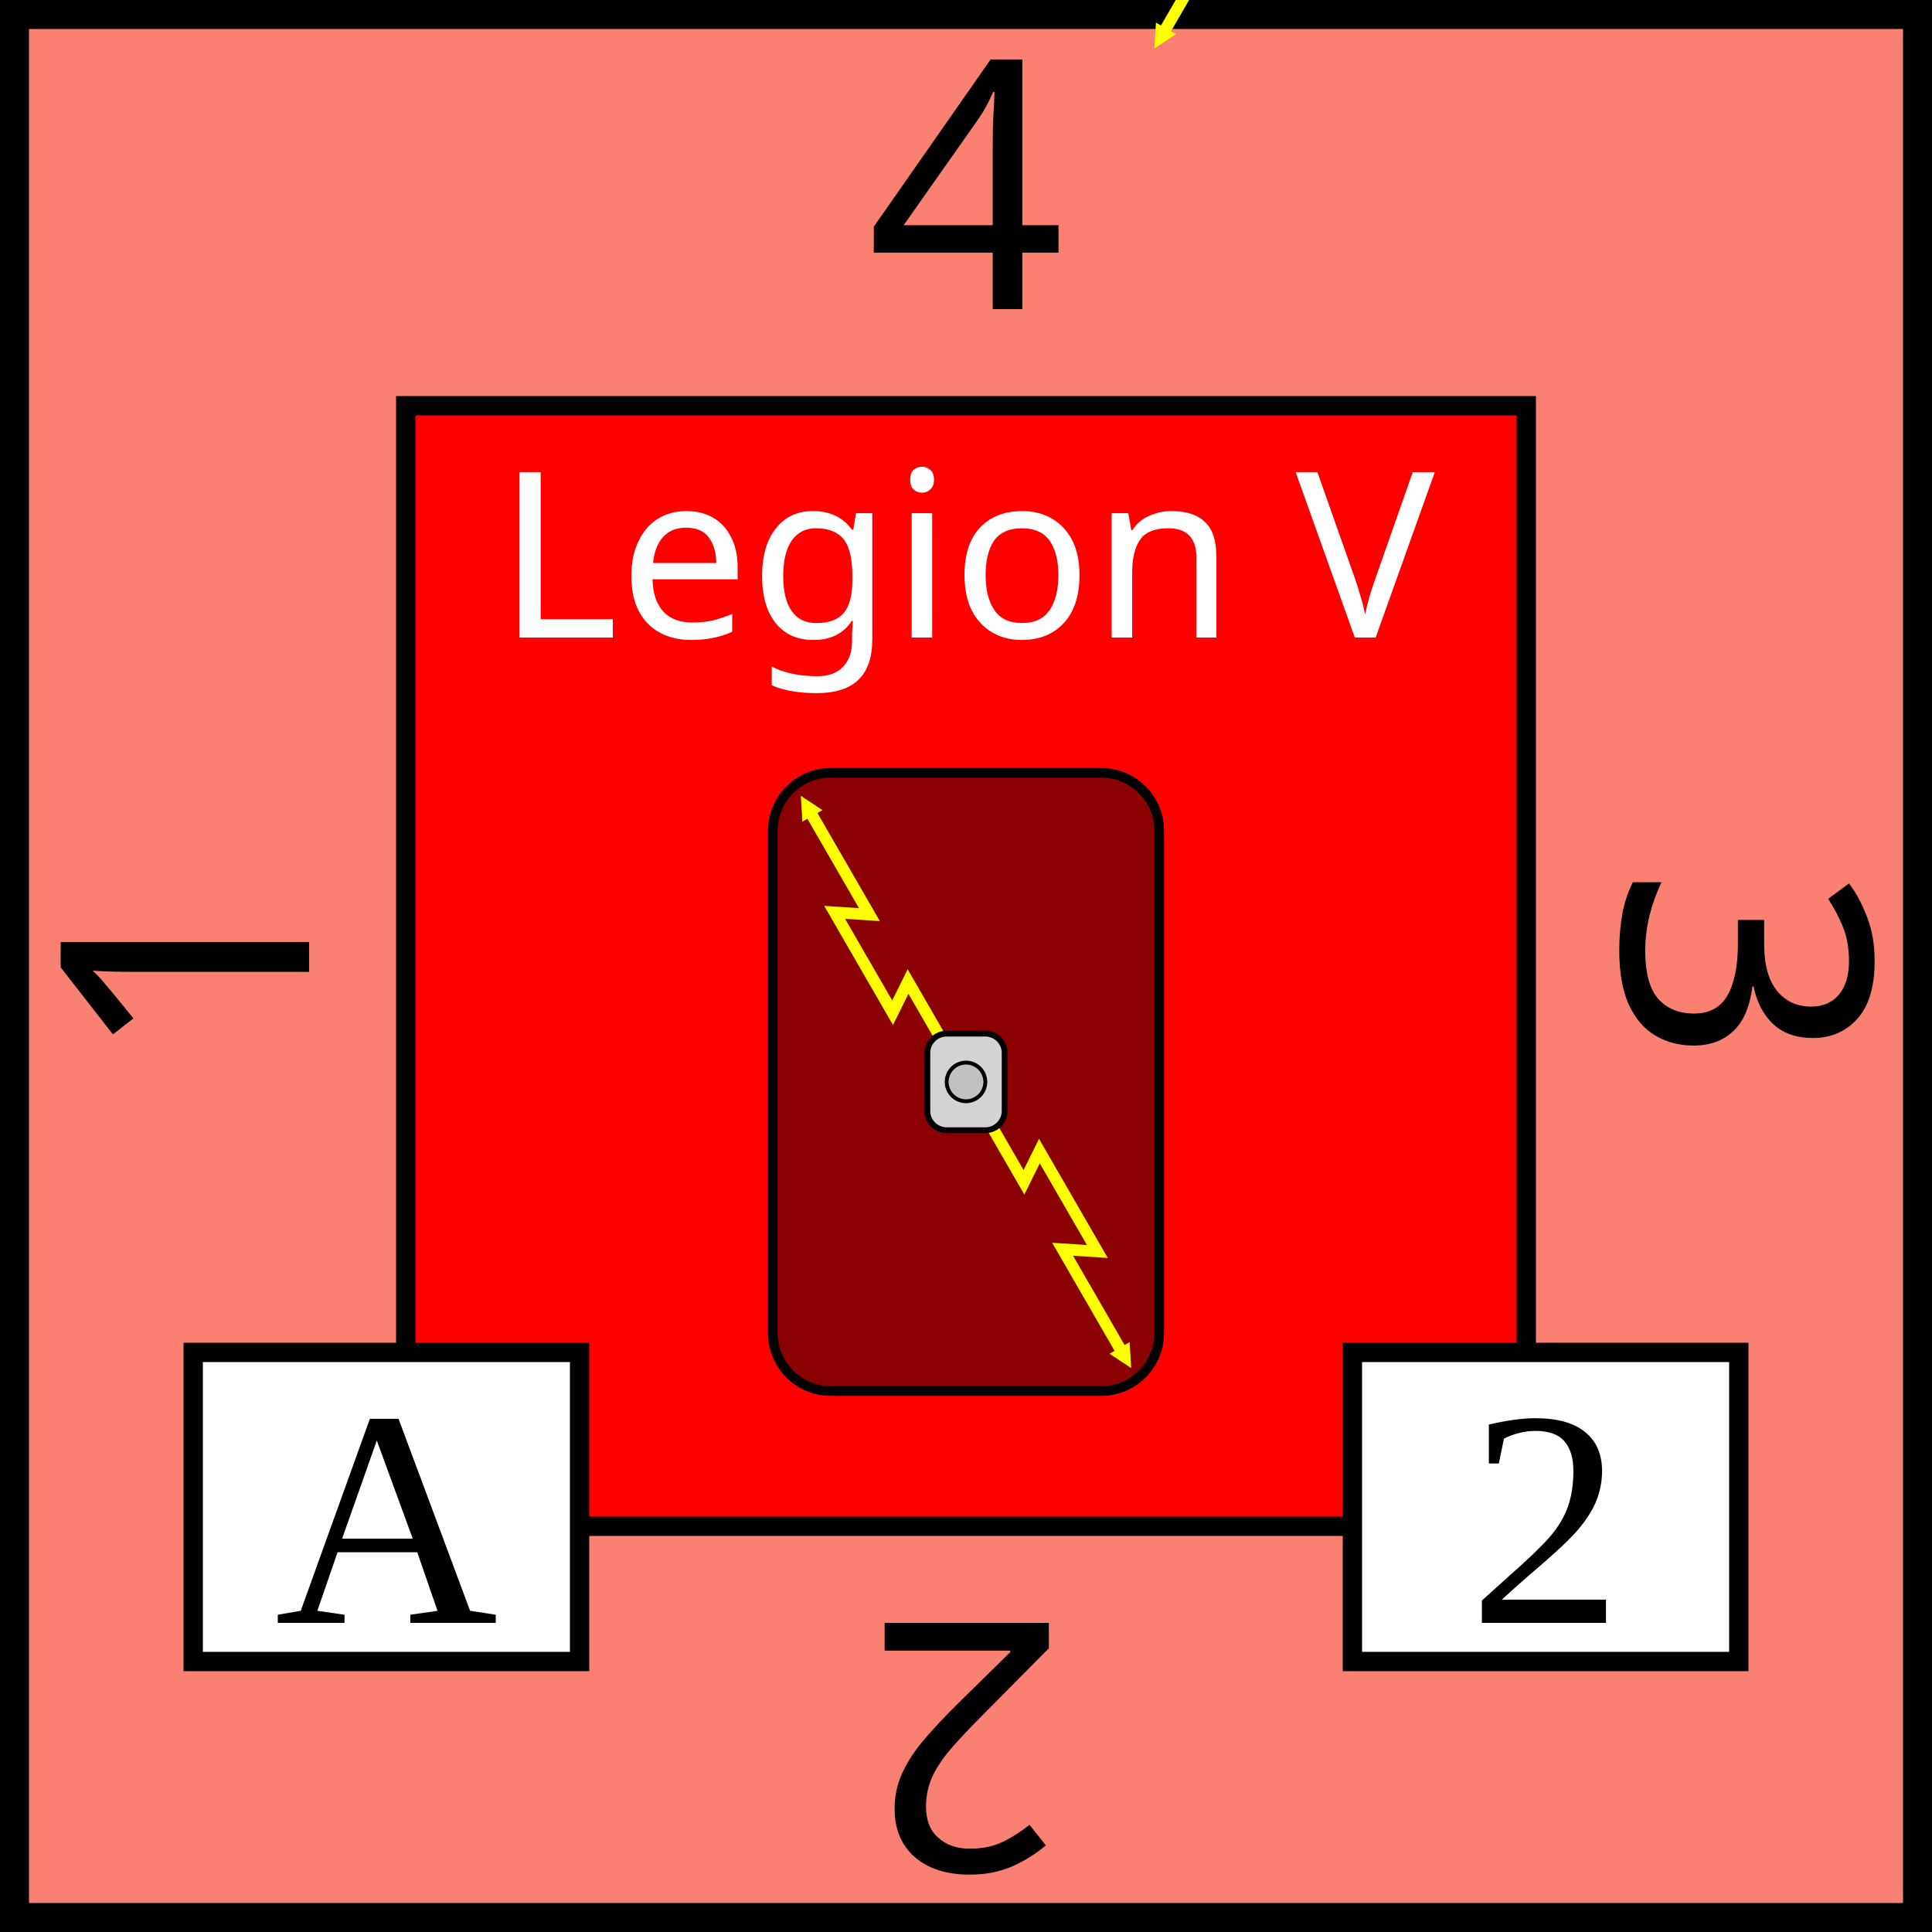
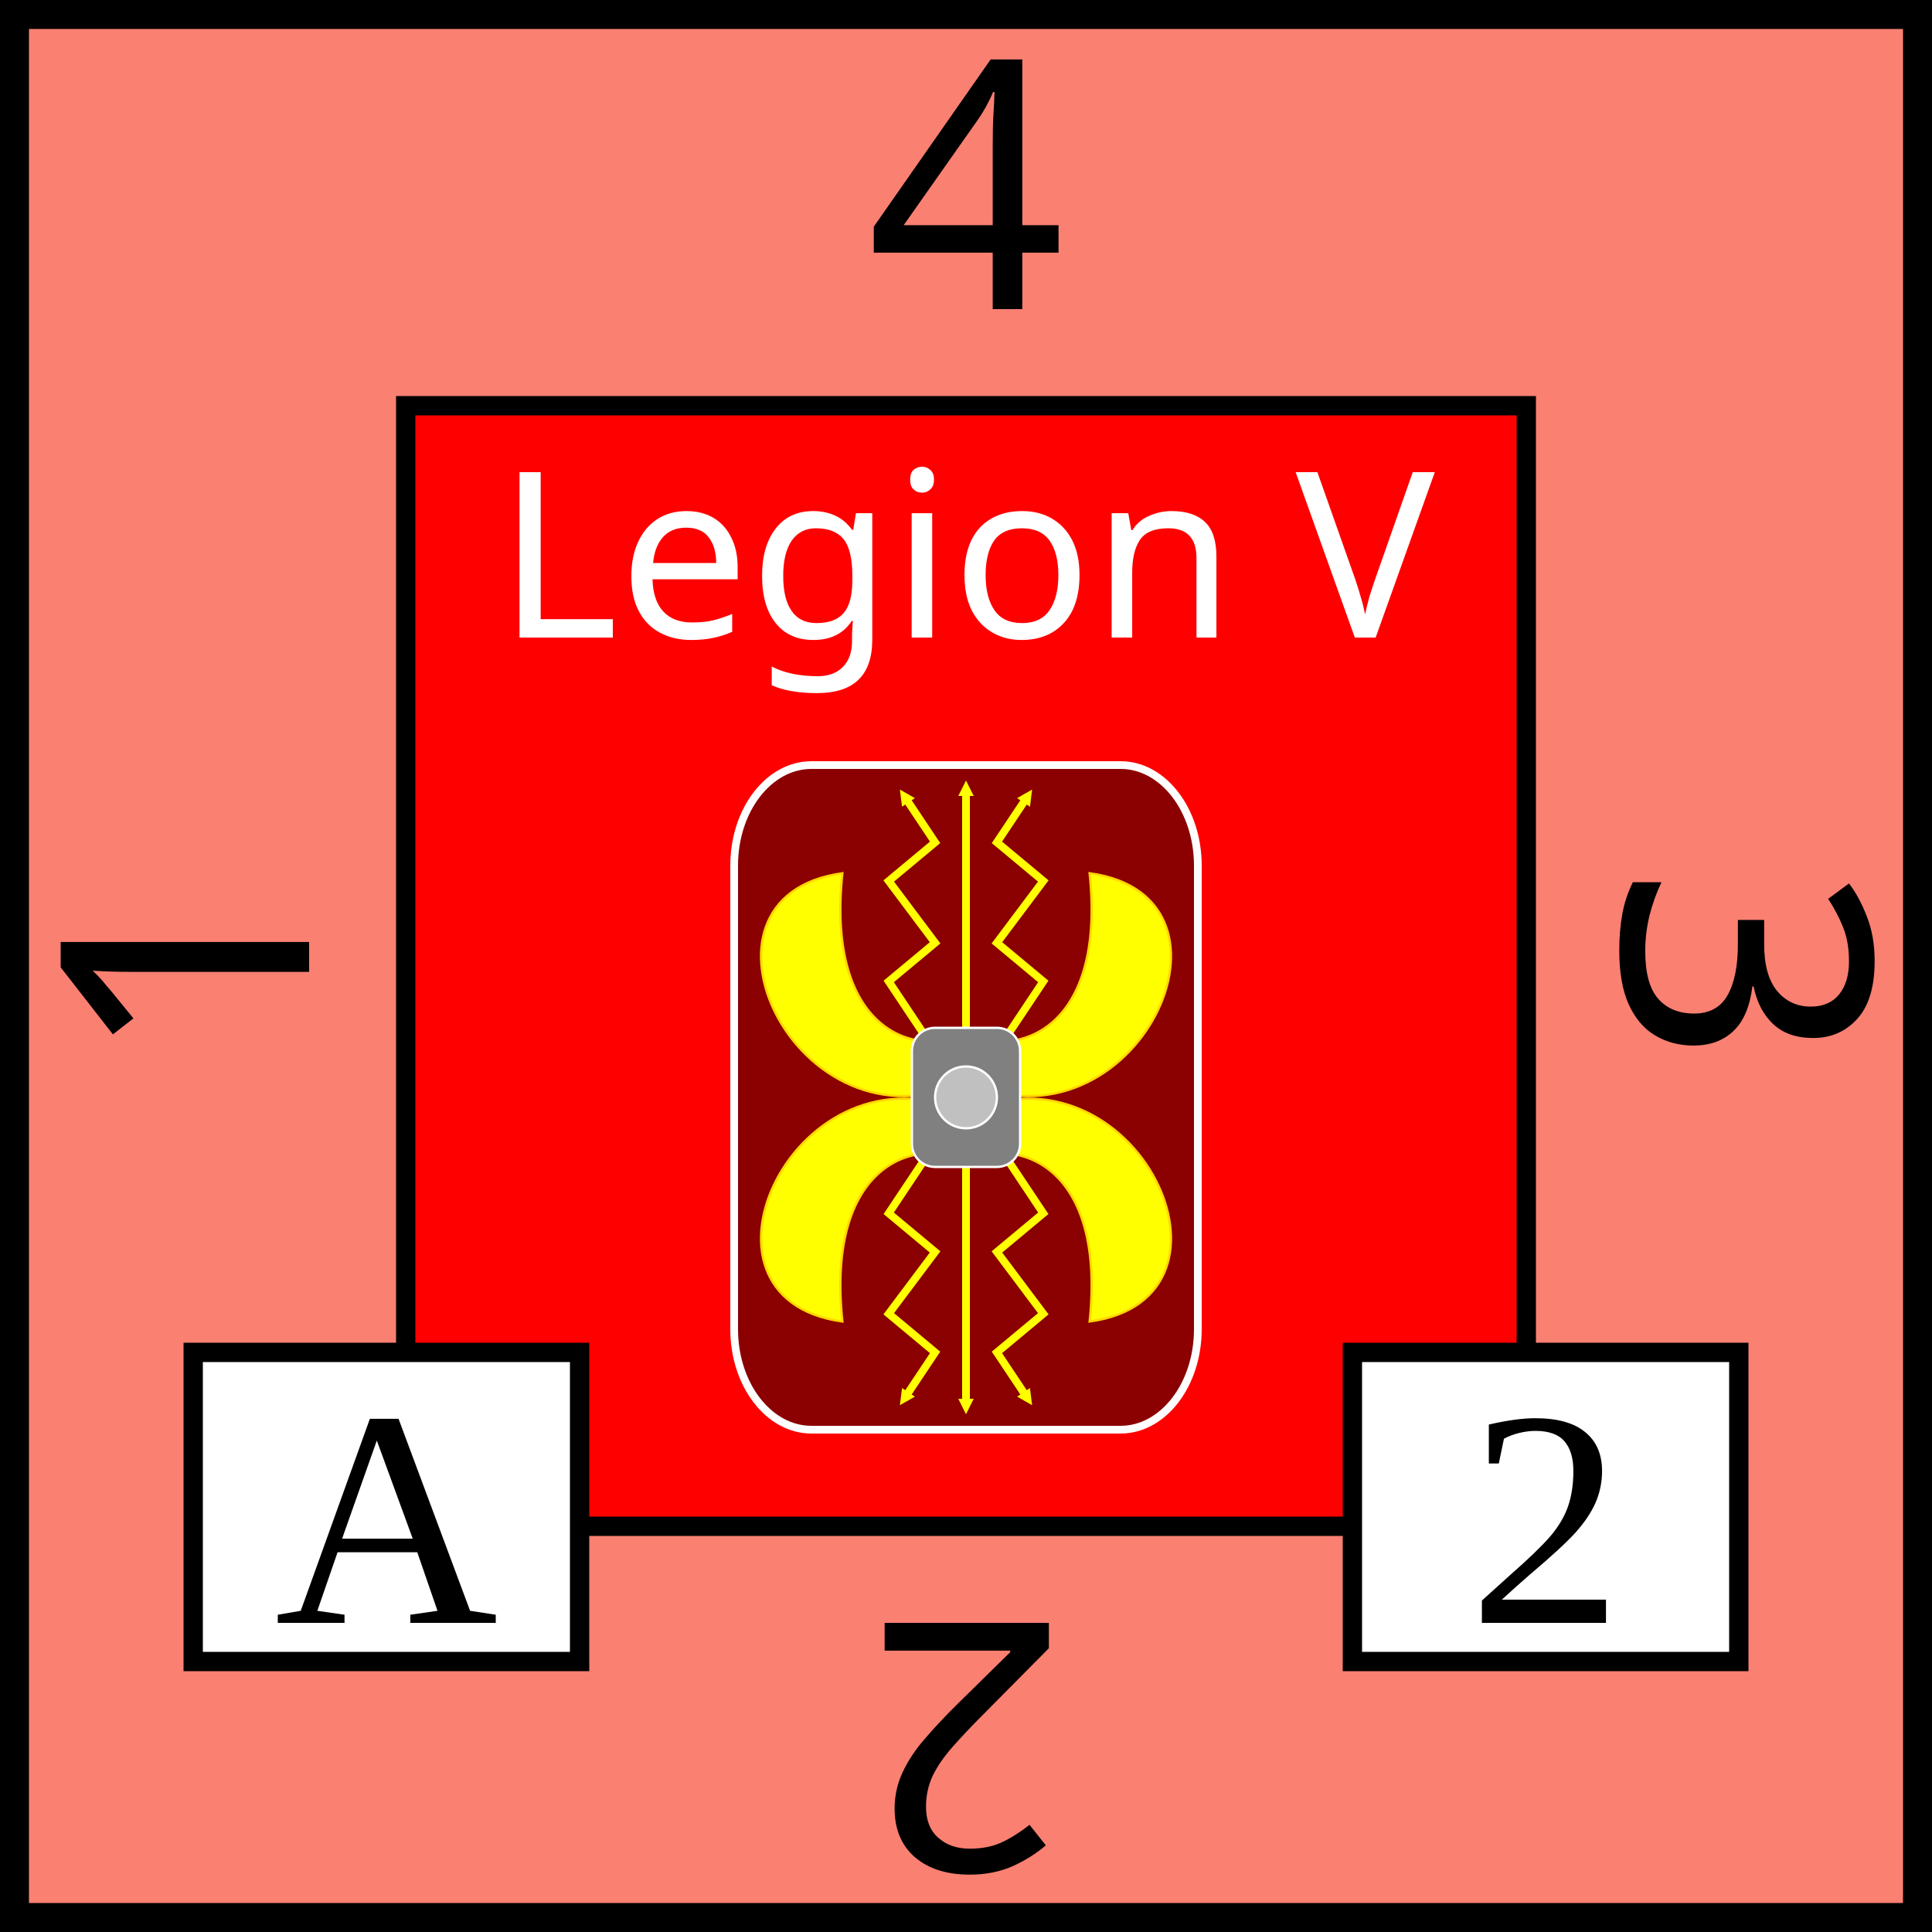
<svg xmlns="http://www.w3.org/2000/svg" viewBox="0 0 100 100" width="100" height="100">
  <defs>
    <marker id="arrow" viewBox="0 0 10 10" refX="5" refY="5" markerWidth="2" markerHeight="2" orient="auto-start-reverse" fill="yellow">
      <path d="M 0 0 L 10 5 L 0 10 z" />
    </marker>
  </defs>
  <rect id="background" fill="salmon" height="100" width="100" stroke="black" stroke-width="3" />
  <g id="legion" text-anchor="middle" font-size="12" font-family="Papyrus">
    <rect x="21" y="21" width="58" height="58" fill="red" stroke="black" />
    <text id="unit_name" x="50" y="33" fill="white">Legion V</text>
-     <g id="shield">
-       <rect id="shield_background" x="40" y="40" width="20" height="32" rx="3" ry="3" fill="darkred" stroke="black" stroke-width="0.5" />
-       <g id="lightning" stroke="yellow" stroke-width="0.6" marker-end="url(#arrow)">
-         <polyline id="bolt" points="50,56 50,50 48.5,51 48.5,45 50,46 50,39.5" fill="none" transform="rotate(30,0,6) scale(-1,1)" transform-origin="center" />
-         <polyline id="bolt" points="50,56 50,50 48.5,51 48.5,45 50,46 50,39.5" fill="none" transform="rotate(150,50,56)" />
-         <polyline id="bolt" points="50,56 50,50 48.5,51 48.5,45 50,46 50,39.5" fill="none" transform="rotate(210,0,6) scale(-1,1)" transform-origin="center" />
-         <polyline id="bolt" points="50,56 50,50 48.5,51 48.5,45 50,46 50,39.5" fill="none" transform="rotate(330,50,56)" />
-       </g>
-       <rect x="48" y="53.5" rx="1" ry="1" width="4" height="5" fill="lightgrey" stroke="black" stroke-width="0.3" />
-       <circle cx="50" cy="56" r="1" fill="silver" stroke="black" stroke-width="0.2" />
+   </g>
+   <g id="shield" transform="scale(0.4) translate(75,92)">
+     <rect id="shield_outline" x="20" y="7" width="60" height="86" fill="darkred" stroke="white" stroke-width="1" rx="10" ry="13" />
+     <g id="wings" stroke="gold" stroke-width="0.3" fill="yellow">
+       <path id="wing" d="           M 50 42           C 42,45 32,40 34,21           C 12,24 28,58 50,48         " />
+       <use href="#wing" transform="translate(100,0) scale(-1,1)" />
+       <use href="#wing" transform="translate(0,100) scale(1,-1)" />
+       <use href="#wing" transform="translate(100,100) scale(-1,-1)" />
+     </g>
+     <g id="bolts">
+       <line x1="50" y1="50" x2="50" y2="10" stroke="yellow" marker-end="url(#arrow)" />
+       <line x1="50" y1="50" x2="50" y2="90" stroke="yellow" marker-end="url(#arrow)" />
+       <polyline id="bolt" points="           50,50           40,35           46,30           40,22           46,17           42,11         " stroke="yellow" fill="none" marker-end="url(#arrow)" />
+       <use href="#bolt" transform="translate(100,0) scale(-1,1)" />
+       <use href="#bolt" transform="translate(100,100) scale(-1,-1)" />
+       <use href="#bolt" transform="translate(0,100) scale(1,-1)" />
+     </g>
+     <g id="center">
+       <rect x="43" y="41" width="14" height="18" fill="grey" stroke="white" stroke-width="0.3" rx="3" />
+       <circle cx="50" cy="50" r="4" fill="silver" stroke="white" stroke-width="0.3" />
    </g>
  </g>
  <g id="attributes" text-anchor="middle" font-size="16">
    <rect id="initiative" x="10" y="70" height="16" width="20" fill="white" stroke="black" />
    <text x="20" y="84">A</text>
    <rect id="firepower" x="70" y="70" height="16" width="20" fill="white" stroke="black" />
    <text x="80" y="84">2</text>
  </g>
  <g id="strength" text-anchor="middle" font-family="Papyrus" font-size="18">
    <text x="50" y="16">4</text>
    <text x="50" y="16" transform="rotate(90,50,50)">3</text>
    <text x="50" y="16" transform="rotate(180,50,50)">2</text>
    <text x="50" y="16" transform="rotate(270,50,50)">1</text>
  </g>
</svg>
